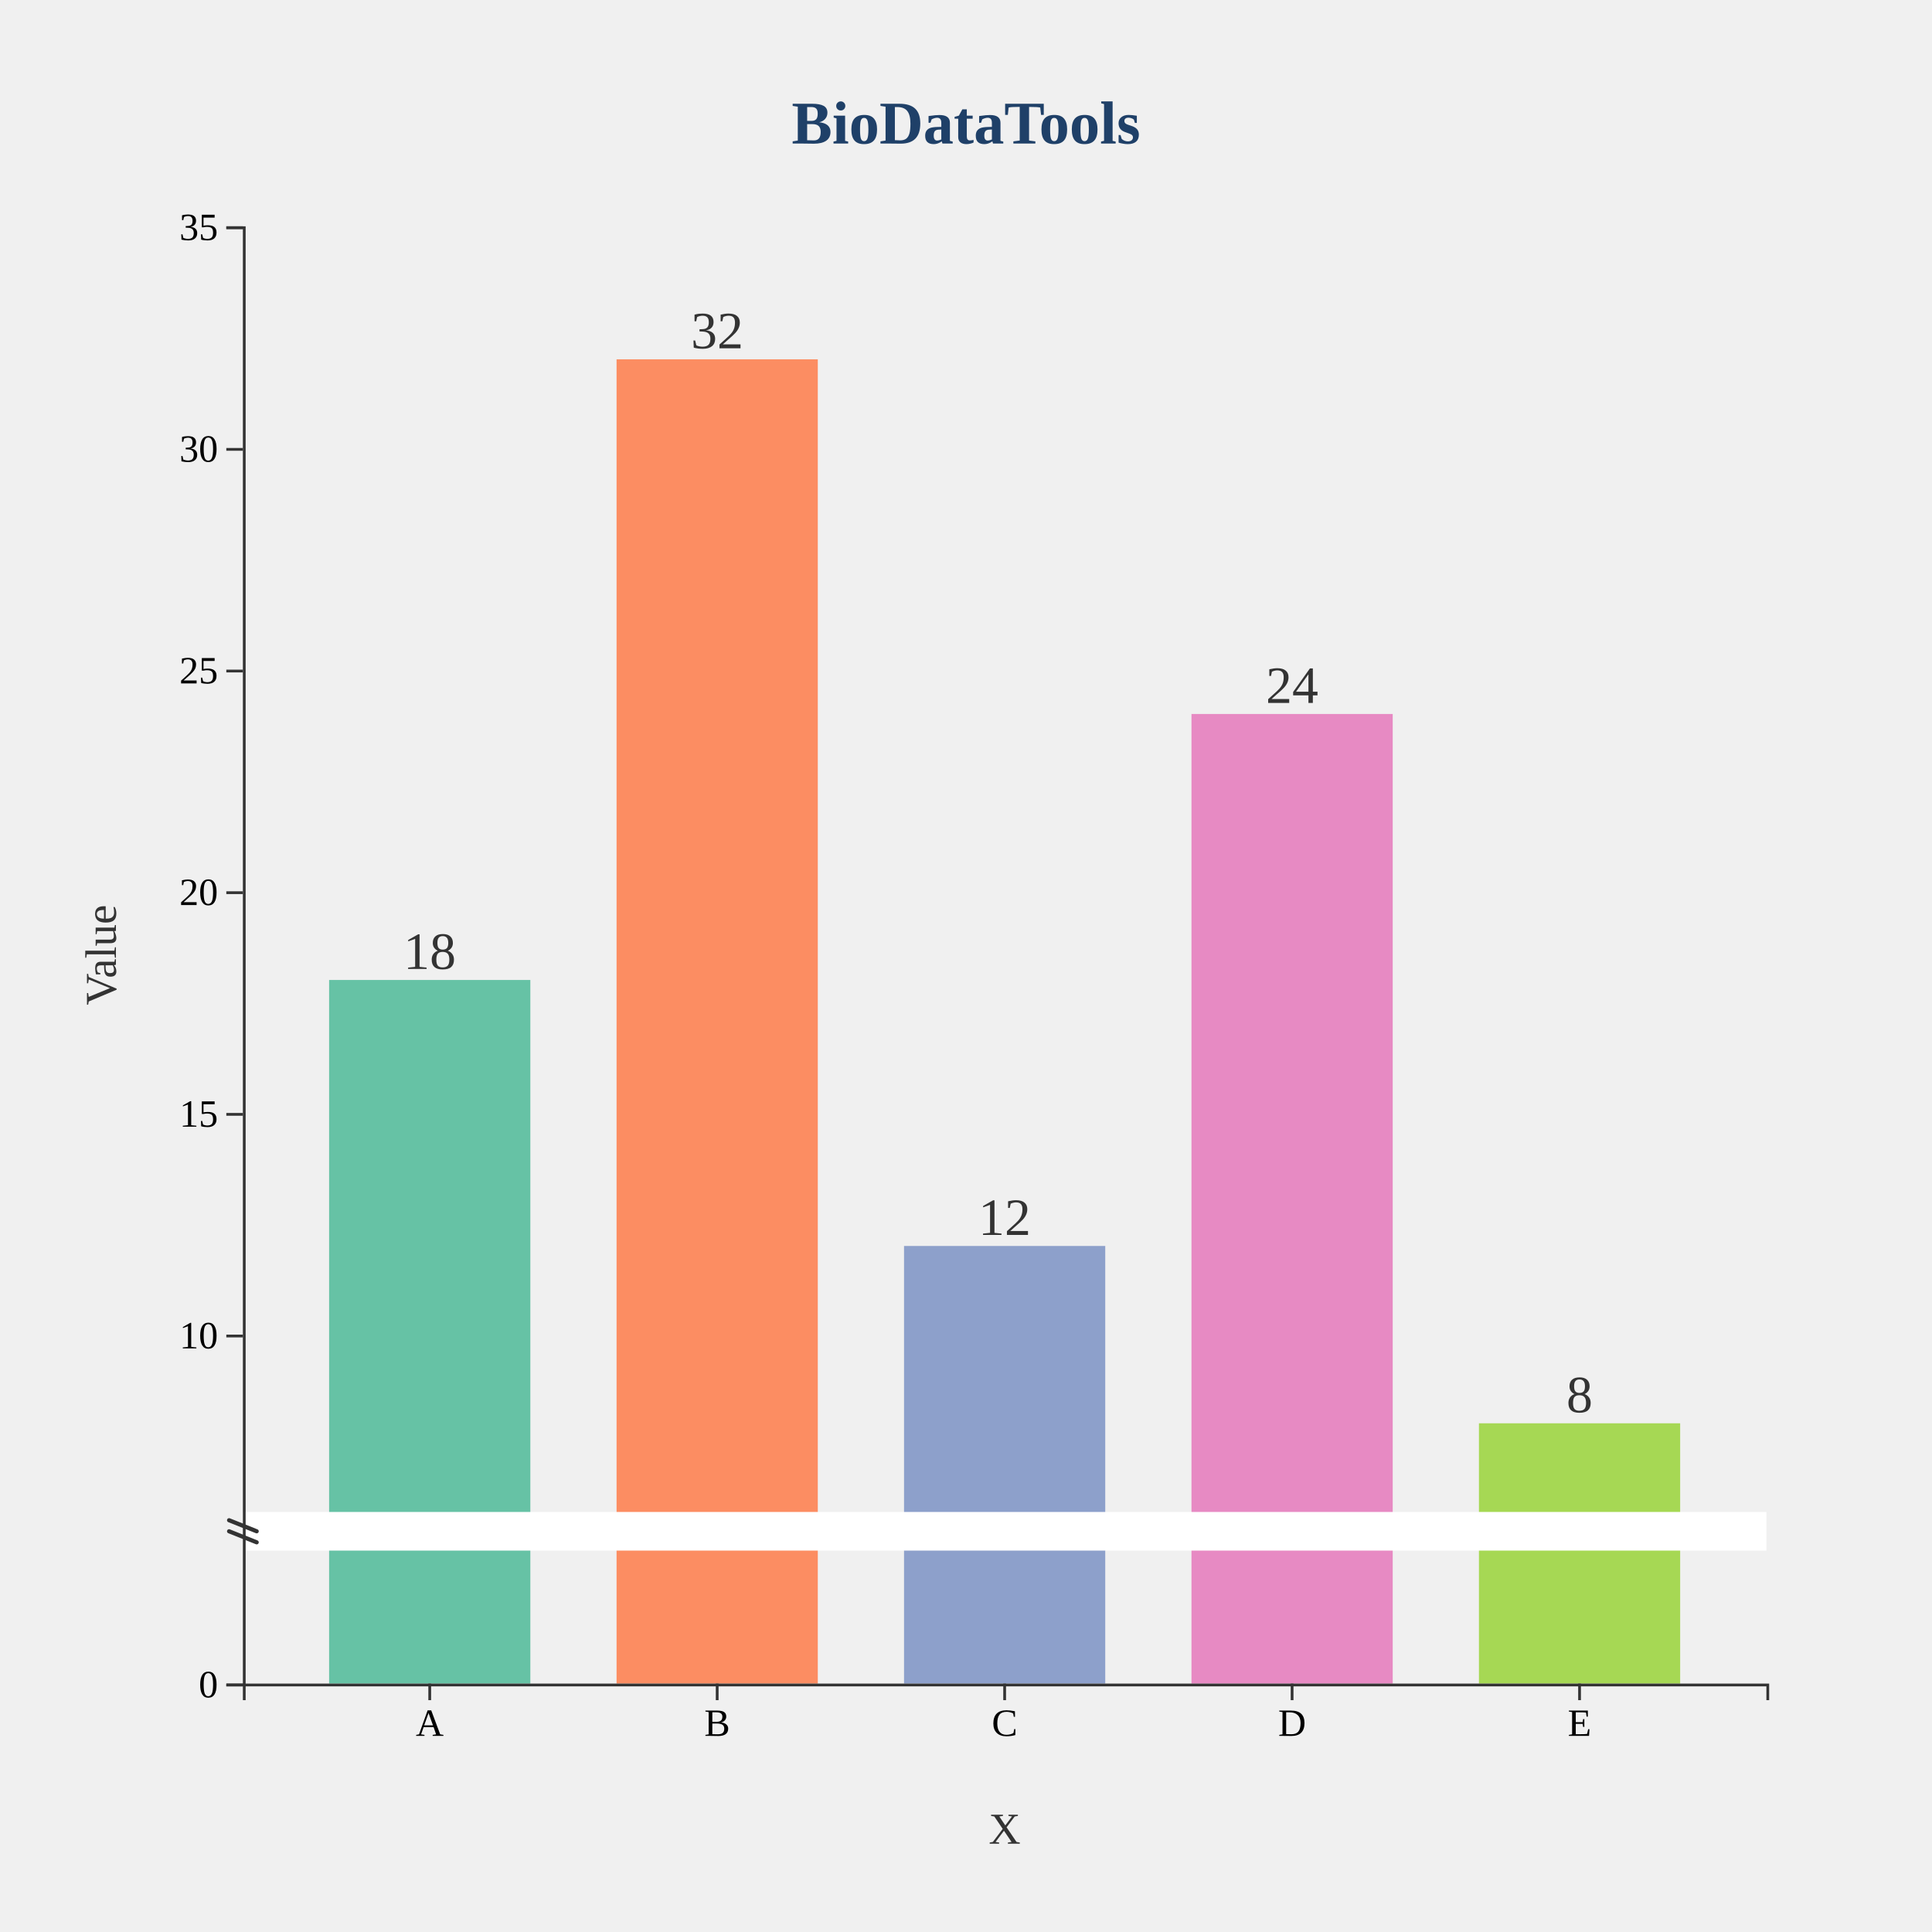
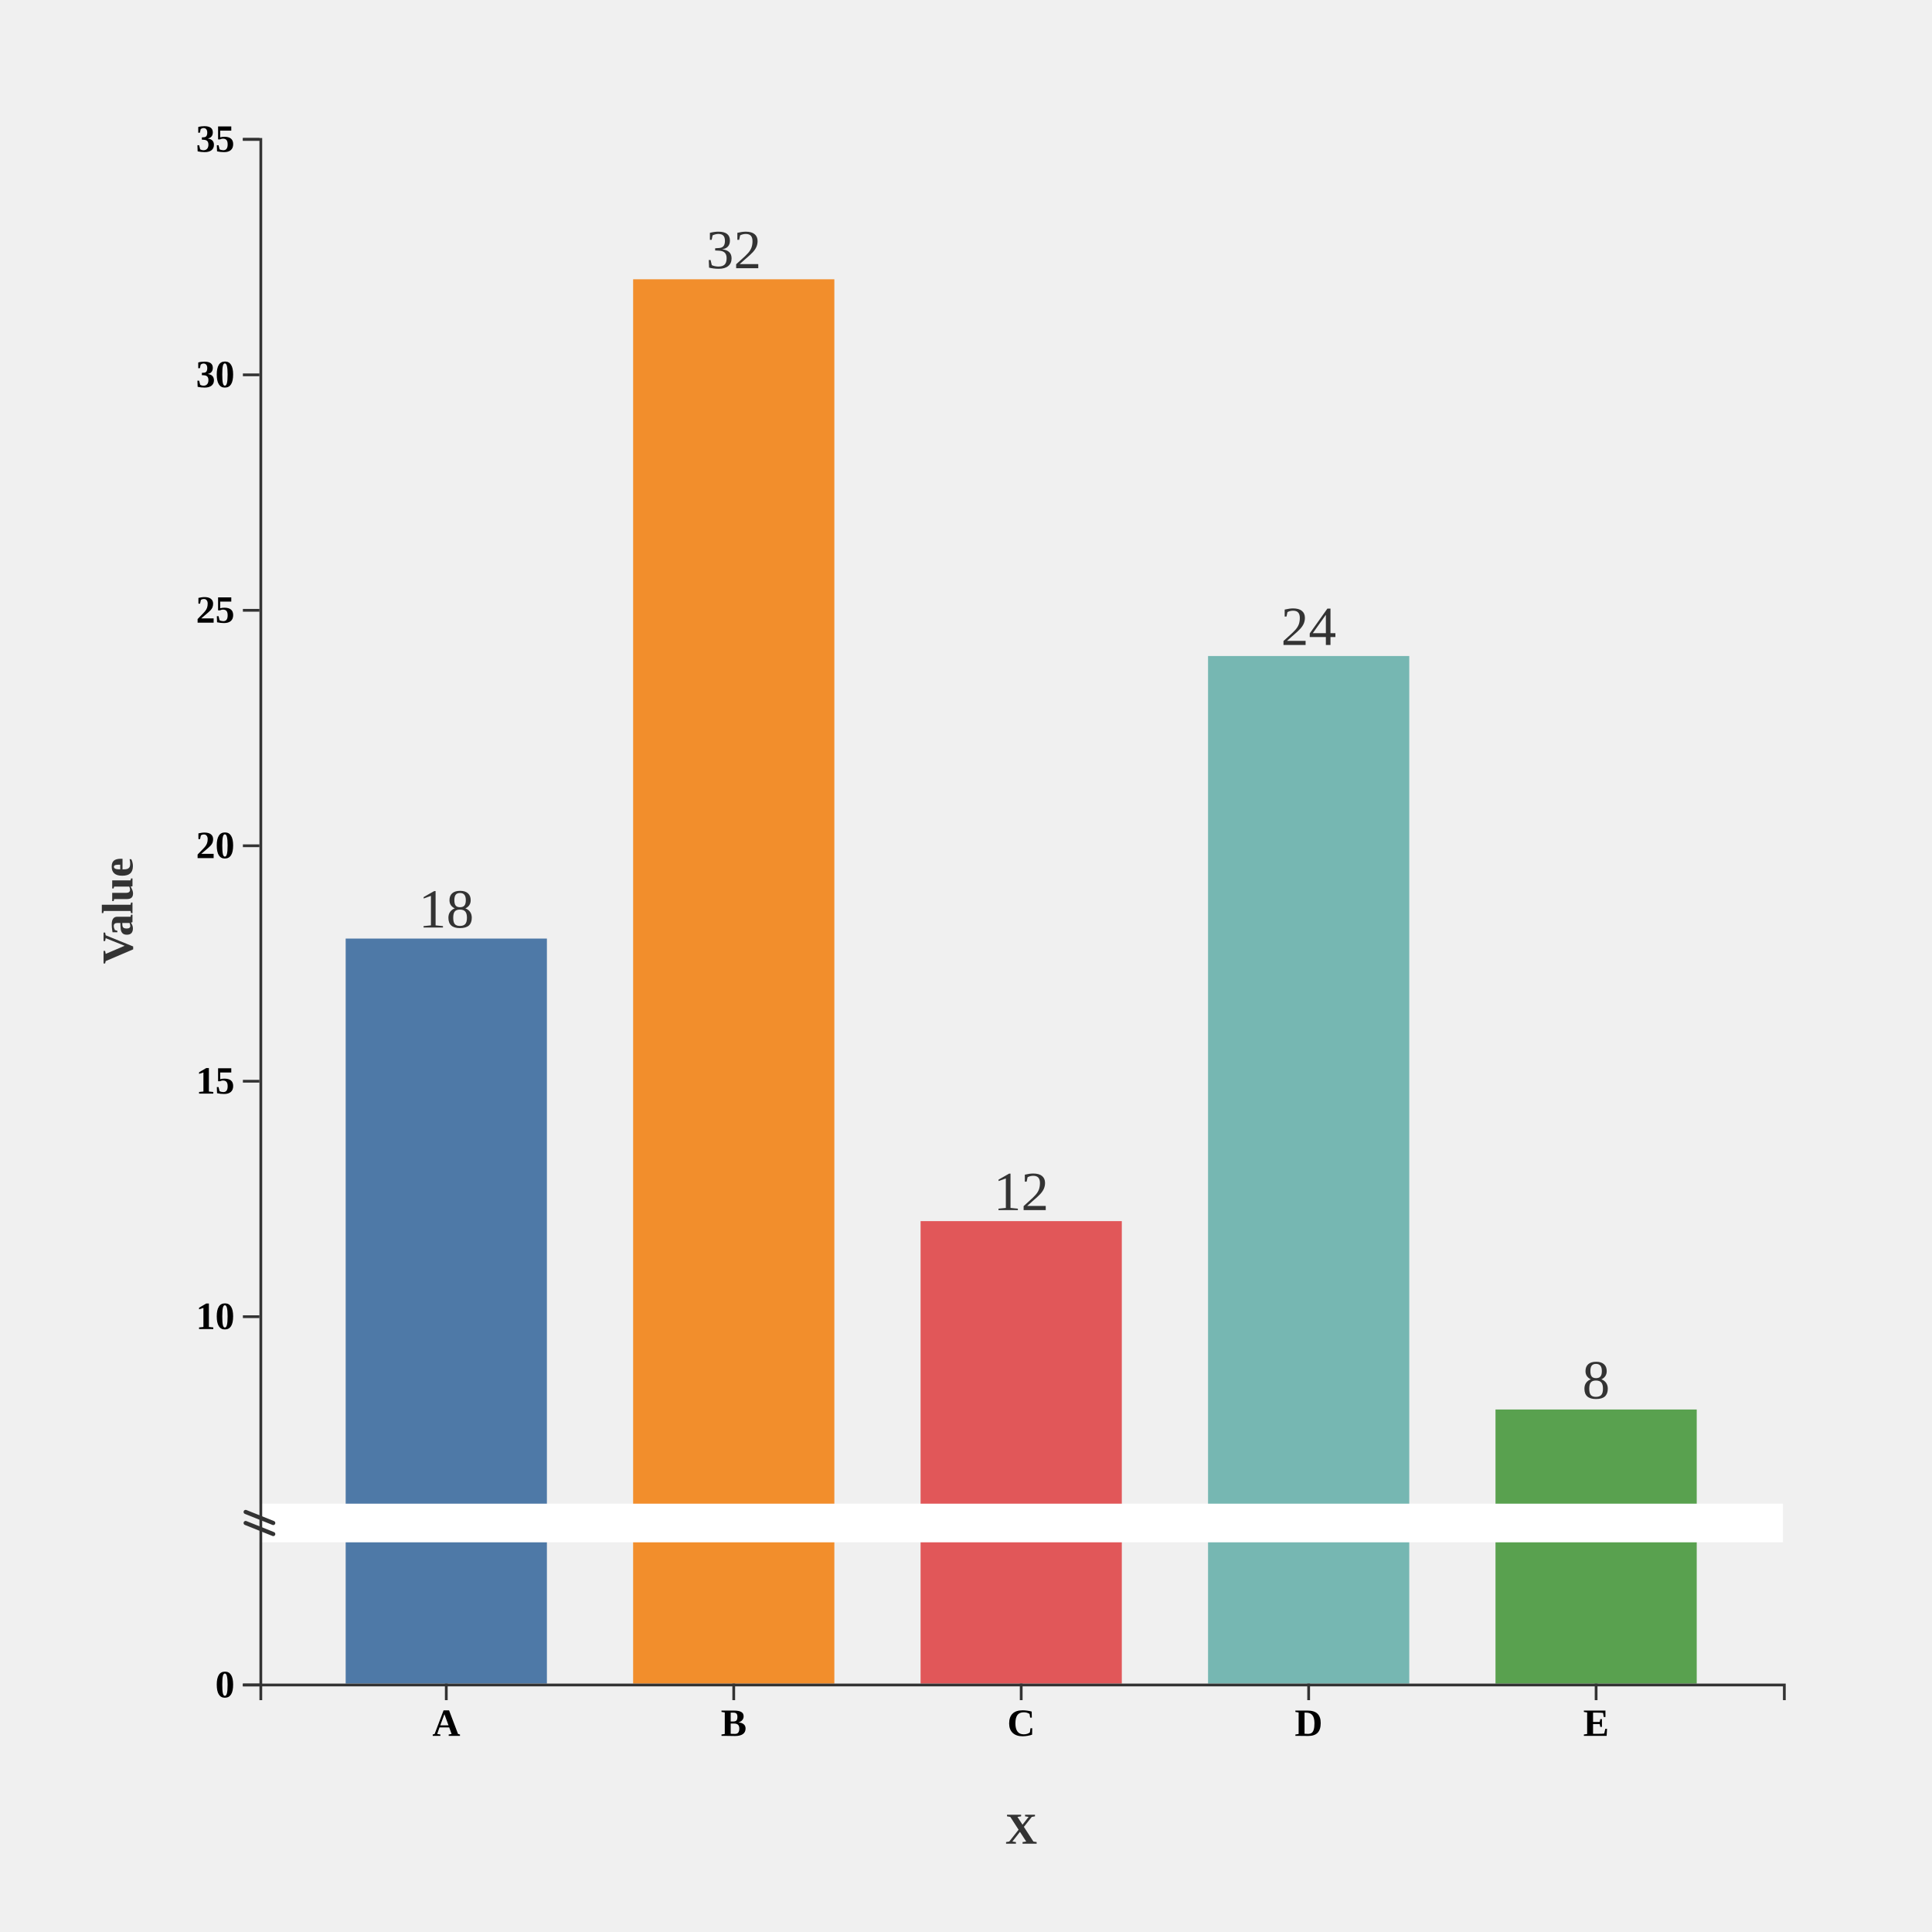
<svg xmlns="http://www.w3.org/2000/svg" width="700" height="700" viewBox="0 0 700 700" style="background: rgb(255, 255, 255); font-family: &quot;Times New Roman&quot;; overflow: hidden; cursor: grab; touch-action: none;">
-   <g class="viewport" transform="translate(0,0) scale(1)">
-     <text class="chart-title" x="350" y="52" text-anchor="middle" font-size="22" font-weight="bold" font-style="normal" fill="#1f4068" style="font-family: &quot;Times New Roman&quot;;">BioDataTools</text>
+   <g class="viewport" transform="translate(6,0) scale(1)">
    <g class="bars">
-       <rect x="119.245" y="355.062" width="72.906" height="254.938" fill="#66c2a5" stroke="none" stroke-width="0" />
-       <text x="155.698" y="351.062" text-anchor="middle" font-size="19" fill="#333" style="font-family: &quot;Times New Roman&quot;;">18</text>
-       <rect x="223.396" y="130.188" width="72.906" height="479.812" fill="#fc8d62" stroke="none" stroke-width="0" />
-       <text x="259.849" y="126.188" text-anchor="middle" font-size="19" fill="#333" style="font-family: &quot;Times New Roman&quot;;">32</text>
-       <rect x="327.547" y="451.438" width="72.906" height="158.562" fill="#8da0cb" stroke="none" stroke-width="0" />
-       <text x="364" y="447.438" text-anchor="middle" font-size="19" fill="#333" style="font-family: &quot;Times New Roman&quot;;">12</text>
-       <rect x="431.698" y="258.688" width="72.906" height="351.312" fill="#e78ac3" stroke="none" stroke-width="0" />
-       <text x="468.151" y="254.688" text-anchor="middle" font-size="19" fill="#333" style="font-family: &quot;Times New Roman&quot;;">24</text>
-       <rect x="535.849" y="515.688" width="72.906" height="94.312" fill="#a6d854" stroke="none" stroke-width="0" />
-       <text x="572.302" y="511.688" text-anchor="middle" font-size="19" fill="#333" style="font-family: &quot;Times New Roman&quot;;">8</text>
+       <rect x="119.245" y="340.062" width="72.906" height="269.938" fill="#4e79a7" stroke="none" stroke-width="0" />
+       <text x="155.698" y="336.062" text-anchor="middle" font-size="20" fill="#333" style="font-family: &quot;Times New Roman&quot;;">18</text>
+       <rect x="223.396" y="101.188" width="72.906" height="508.812" fill="#f28e2c" stroke="none" stroke-width="0" />
+       <text x="259.849" y="97.188" text-anchor="middle" font-size="20" fill="#333" style="font-family: &quot;Times New Roman&quot;;">32</text>
+       <rect x="327.547" y="442.438" width="72.906" height="167.562" fill="#e15759" stroke="none" stroke-width="0" />
+       <text x="364" y="438.438" text-anchor="middle" font-size="20" fill="#333" style="font-family: &quot;Times New Roman&quot;;">12</text>
+       <rect x="431.698" y="237.688" width="72.906" height="372.312" fill="#76b7b2" stroke="none" stroke-width="0" />
+       <text x="468.151" y="233.688" text-anchor="middle" font-size="20" fill="#333" style="font-family: &quot;Times New Roman&quot;;">24</text>
+       <rect x="535.849" y="510.688" width="72.906" height="99.312" fill="#59a14f" stroke="none" stroke-width="0" />
+       <text x="572.302" y="506.688" text-anchor="middle" font-size="20" fill="#333" style="font-family: &quot;Times New Roman&quot;;">8</text>
    </g>
-     <rect class="axis-break-mask" x="88" y="547.812" width="552" height="14" fill="#ffffff" pointer-events="none" />
+     <rect class="axis-break-mask" x="88" y="544.812" width="552" height="14" fill="#ffffff" pointer-events="none" />
    <g class="x-axis" transform="translate(0, 610)" fill="none" font-size="10" font-family="sans-serif" text-anchor="middle">
      <path class="domain" stroke="#333333" d="M88.5,6V0.5H640.5V6" stroke-width="1" />
      <g class="tick" opacity="1" transform="translate(155.6981,0)">
        <line stroke="#333333" y2="6" stroke-width="1" y1="0" />
-         <text fill="currentColor" y="9" dy="0.71em" style="font-size: 14px; font-weight: normal; font-style: normal; font-family: &quot;Times New Roman&quot;;">A</text>
+         <text fill="currentColor" y="9" dy="0.71em" style="font-size: 14px; font-weight: bold; font-style: normal; font-family: &quot;Times New Roman&quot;;">A</text>
      </g>
      <g class="tick" opacity="1" transform="translate(259.8491,0)">
        <line stroke="#333333" y2="6" stroke-width="1" y1="0" />
-         <text fill="currentColor" y="9" dy="0.71em" style="font-size: 14px; font-weight: normal; font-style: normal; font-family: &quot;Times New Roman&quot;;">B</text>
+         <text fill="currentColor" y="9" dy="0.71em" style="font-size: 14px; font-weight: bold; font-style: normal; font-family: &quot;Times New Roman&quot;;">B</text>
      </g>
      <g class="tick" opacity="1" transform="translate(364,0)">
        <line stroke="#333333" y2="6" stroke-width="1" y1="0" />
-         <text fill="currentColor" y="9" dy="0.71em" style="font-size: 14px; font-weight: normal; font-style: normal; font-family: &quot;Times New Roman&quot;;">C</text>
+         <text fill="currentColor" y="9" dy="0.71em" style="font-size: 14px; font-weight: bold; font-style: normal; font-family: &quot;Times New Roman&quot;;">C</text>
      </g>
      <g class="tick" opacity="1" transform="translate(468.1509,0)">
        <line stroke="#333333" y2="6" stroke-width="1" y1="0" />
-         <text fill="currentColor" y="9" dy="0.71em" style="font-size: 14px; font-weight: normal; font-style: normal; font-family: &quot;Times New Roman&quot;;">D</text>
+         <text fill="currentColor" y="9" dy="0.71em" style="font-size: 14px; font-weight: bold; font-style: normal; font-family: &quot;Times New Roman&quot;;">D</text>
      </g>
      <g class="tick" opacity="1" transform="translate(572.3019,0)">
        <line stroke="#333333" y2="6" stroke-width="1" y1="0" />
-         <text fill="currentColor" y="9" dy="0.71em" style="font-size: 14px; font-weight: normal; font-style: normal; font-family: &quot;Times New Roman&quot;;">E</text>
+         <text fill="currentColor" y="9" dy="0.71em" style="font-size: 14px; font-weight: bold; font-style: normal; font-family: &quot;Times New Roman&quot;;">E</text>
      </g>
    </g>
    <g class="y-axis" transform="translate(88, 0)" fill="none" font-size="10" font-family="sans-serif" text-anchor="end">
-       <path class="domain" stroke="#333333" d="M-6,610.5H0.5V82.5H-6" stroke-width="1" />
+       <path class="domain" stroke="#333333" d="M-6,610.5H0.5V50.5H-6" stroke-width="1" />
      <g class="tick" opacity="1" transform="translate(0,610.5)">
        <line stroke="#333333" x2="-6" stroke-width="1" x1="0" />
-         <text fill="currentColor" x="-9" dy="0.32em" style="font-size: 14px; font-weight: normal; font-style: normal; font-family: &quot;Times New Roman&quot;;">0</text>
+         <text fill="currentColor" x="-9" dy="0.32em" style="font-size: 14px; font-weight: bold; font-style: normal; font-family: &quot;Times New Roman&quot;;">0</text>
      </g>
-       <g class="tick" opacity="1" transform="translate(0,484.0625)">
+       <g class="tick" opacity="1" transform="translate(0,477.0625)">
        <line stroke="#333333" x2="-6" stroke-width="1" x1="0" />
-         <text fill="currentColor" x="-9" dy="0.32em" style="font-size: 14px; font-weight: normal; font-style: normal; font-family: &quot;Times New Roman&quot;;">10</text>
+         <text fill="currentColor" x="-9" dy="0.32em" style="font-size: 14px; font-weight: bold; font-style: normal; font-family: &quot;Times New Roman&quot;;">10</text>
      </g>
-       <g class="tick" opacity="1" transform="translate(0,403.75)">
+       <g class="tick" opacity="1" transform="translate(0,391.75)">
        <line stroke="#333333" x2="-6" stroke-width="1" x1="0" />
-         <text fill="currentColor" x="-9" dy="0.32em" style="font-size: 14px; font-weight: normal; font-style: normal; font-family: &quot;Times New Roman&quot;;">15</text>
+         <text fill="currentColor" x="-9" dy="0.32em" style="font-size: 14px; font-weight: bold; font-style: normal; font-family: &quot;Times New Roman&quot;;">15</text>
      </g>
-       <g class="tick" opacity="1" transform="translate(0,323.4375)">
+       <g class="tick" opacity="1" transform="translate(0,306.4375)">
        <line stroke="#333333" x2="-6" stroke-width="1" x1="0" />
-         <text fill="currentColor" x="-9" dy="0.32em" style="font-size: 14px; font-weight: normal; font-style: normal; font-family: &quot;Times New Roman&quot;;">20</text>
+         <text fill="currentColor" x="-9" dy="0.32em" style="font-size: 14px; font-weight: bold; font-style: normal; font-family: &quot;Times New Roman&quot;;">20</text>
      </g>
-       <g class="tick" opacity="1" transform="translate(0,243.125)">
+       <g class="tick" opacity="1" transform="translate(0,221.125)">
        <line stroke="#333333" x2="-6" stroke-width="1" x1="0" />
-         <text fill="currentColor" x="-9" dy="0.32em" style="font-size: 14px; font-weight: normal; font-style: normal; font-family: &quot;Times New Roman&quot;;">25</text>
+         <text fill="currentColor" x="-9" dy="0.32em" style="font-size: 14px; font-weight: bold; font-style: normal; font-family: &quot;Times New Roman&quot;;">25</text>
      </g>
-       <g class="tick" opacity="1" transform="translate(0,162.8125)">
+       <g class="tick" opacity="1" transform="translate(0,135.8125)">
        <line stroke="#333333" x2="-6" stroke-width="1" x1="0" />
-         <text fill="currentColor" x="-9" dy="0.32em" style="font-size: 14px; font-weight: normal; font-style: normal; font-family: &quot;Times New Roman&quot;;">30</text>
+         <text fill="currentColor" x="-9" dy="0.32em" style="font-size: 14px; font-weight: bold; font-style: normal; font-family: &quot;Times New Roman&quot;;">30</text>
      </g>
-       <g class="tick" opacity="1" transform="translate(0,82.5)">
+       <g class="tick" opacity="1" transform="translate(0,50.5)">
        <line stroke="#333333" x2="-6" stroke-width="1" x1="0" />
-         <text fill="currentColor" x="-9" dy="0.32em" style="font-size: 14px; font-weight: normal; font-style: normal; font-family: &quot;Times New Roman&quot;;">35</text>
+         <text fill="currentColor" x="-9" dy="0.32em" style="font-size: 14px; font-weight: bold; font-style: normal; font-family: &quot;Times New Roman&quot;;">35</text>
      </g>
-       <line class="axis-break-mark" x1="-5" y1="550.812" x2="5" y2="554.812" stroke="#333333" stroke-width="1.5" stroke-linecap="round" />
-       <line class="axis-break-mark" x1="-5" y1="554.812" x2="5" y2="558.812" stroke="#333333" stroke-width="1.5" stroke-linecap="round" />
+       <line class="axis-break-mark" x1="-5" y1="547.812" x2="5" y2="551.812" stroke="#333333" stroke-width="1.5" stroke-linecap="round" />
+       <line class="axis-break-mark" x1="-5" y1="551.812" x2="5" y2="555.812" stroke="#333333" stroke-width="1.5" stroke-linecap="round" />
    </g>
-     <text x="364" y="668" text-anchor="middle" font-size="16" font-weight="normal" font-style="normal" fill="#333" style="font-family: &quot;Times New Roman&quot;;">X</text>
-     <text transform="translate(42, 346) rotate(-90)" text-anchor="middle" font-size="16" font-weight="normal" font-style="normal" fill="#333" style="font-family: &quot;Times New Roman&quot;;">Value</text>
+     <text x="364" y="668" text-anchor="middle" font-size="16" font-weight="bold" font-style="normal" fill="#333" style="font-family: &quot;Times New Roman&quot;;">X</text>
+     <text transform="translate(42, 330) rotate(-90)" text-anchor="middle" font-size="16" font-weight="bold" font-style="normal" fill="#333" style="font-family: &quot;Times New Roman&quot;;">Value</text>
  </g>
</svg>
